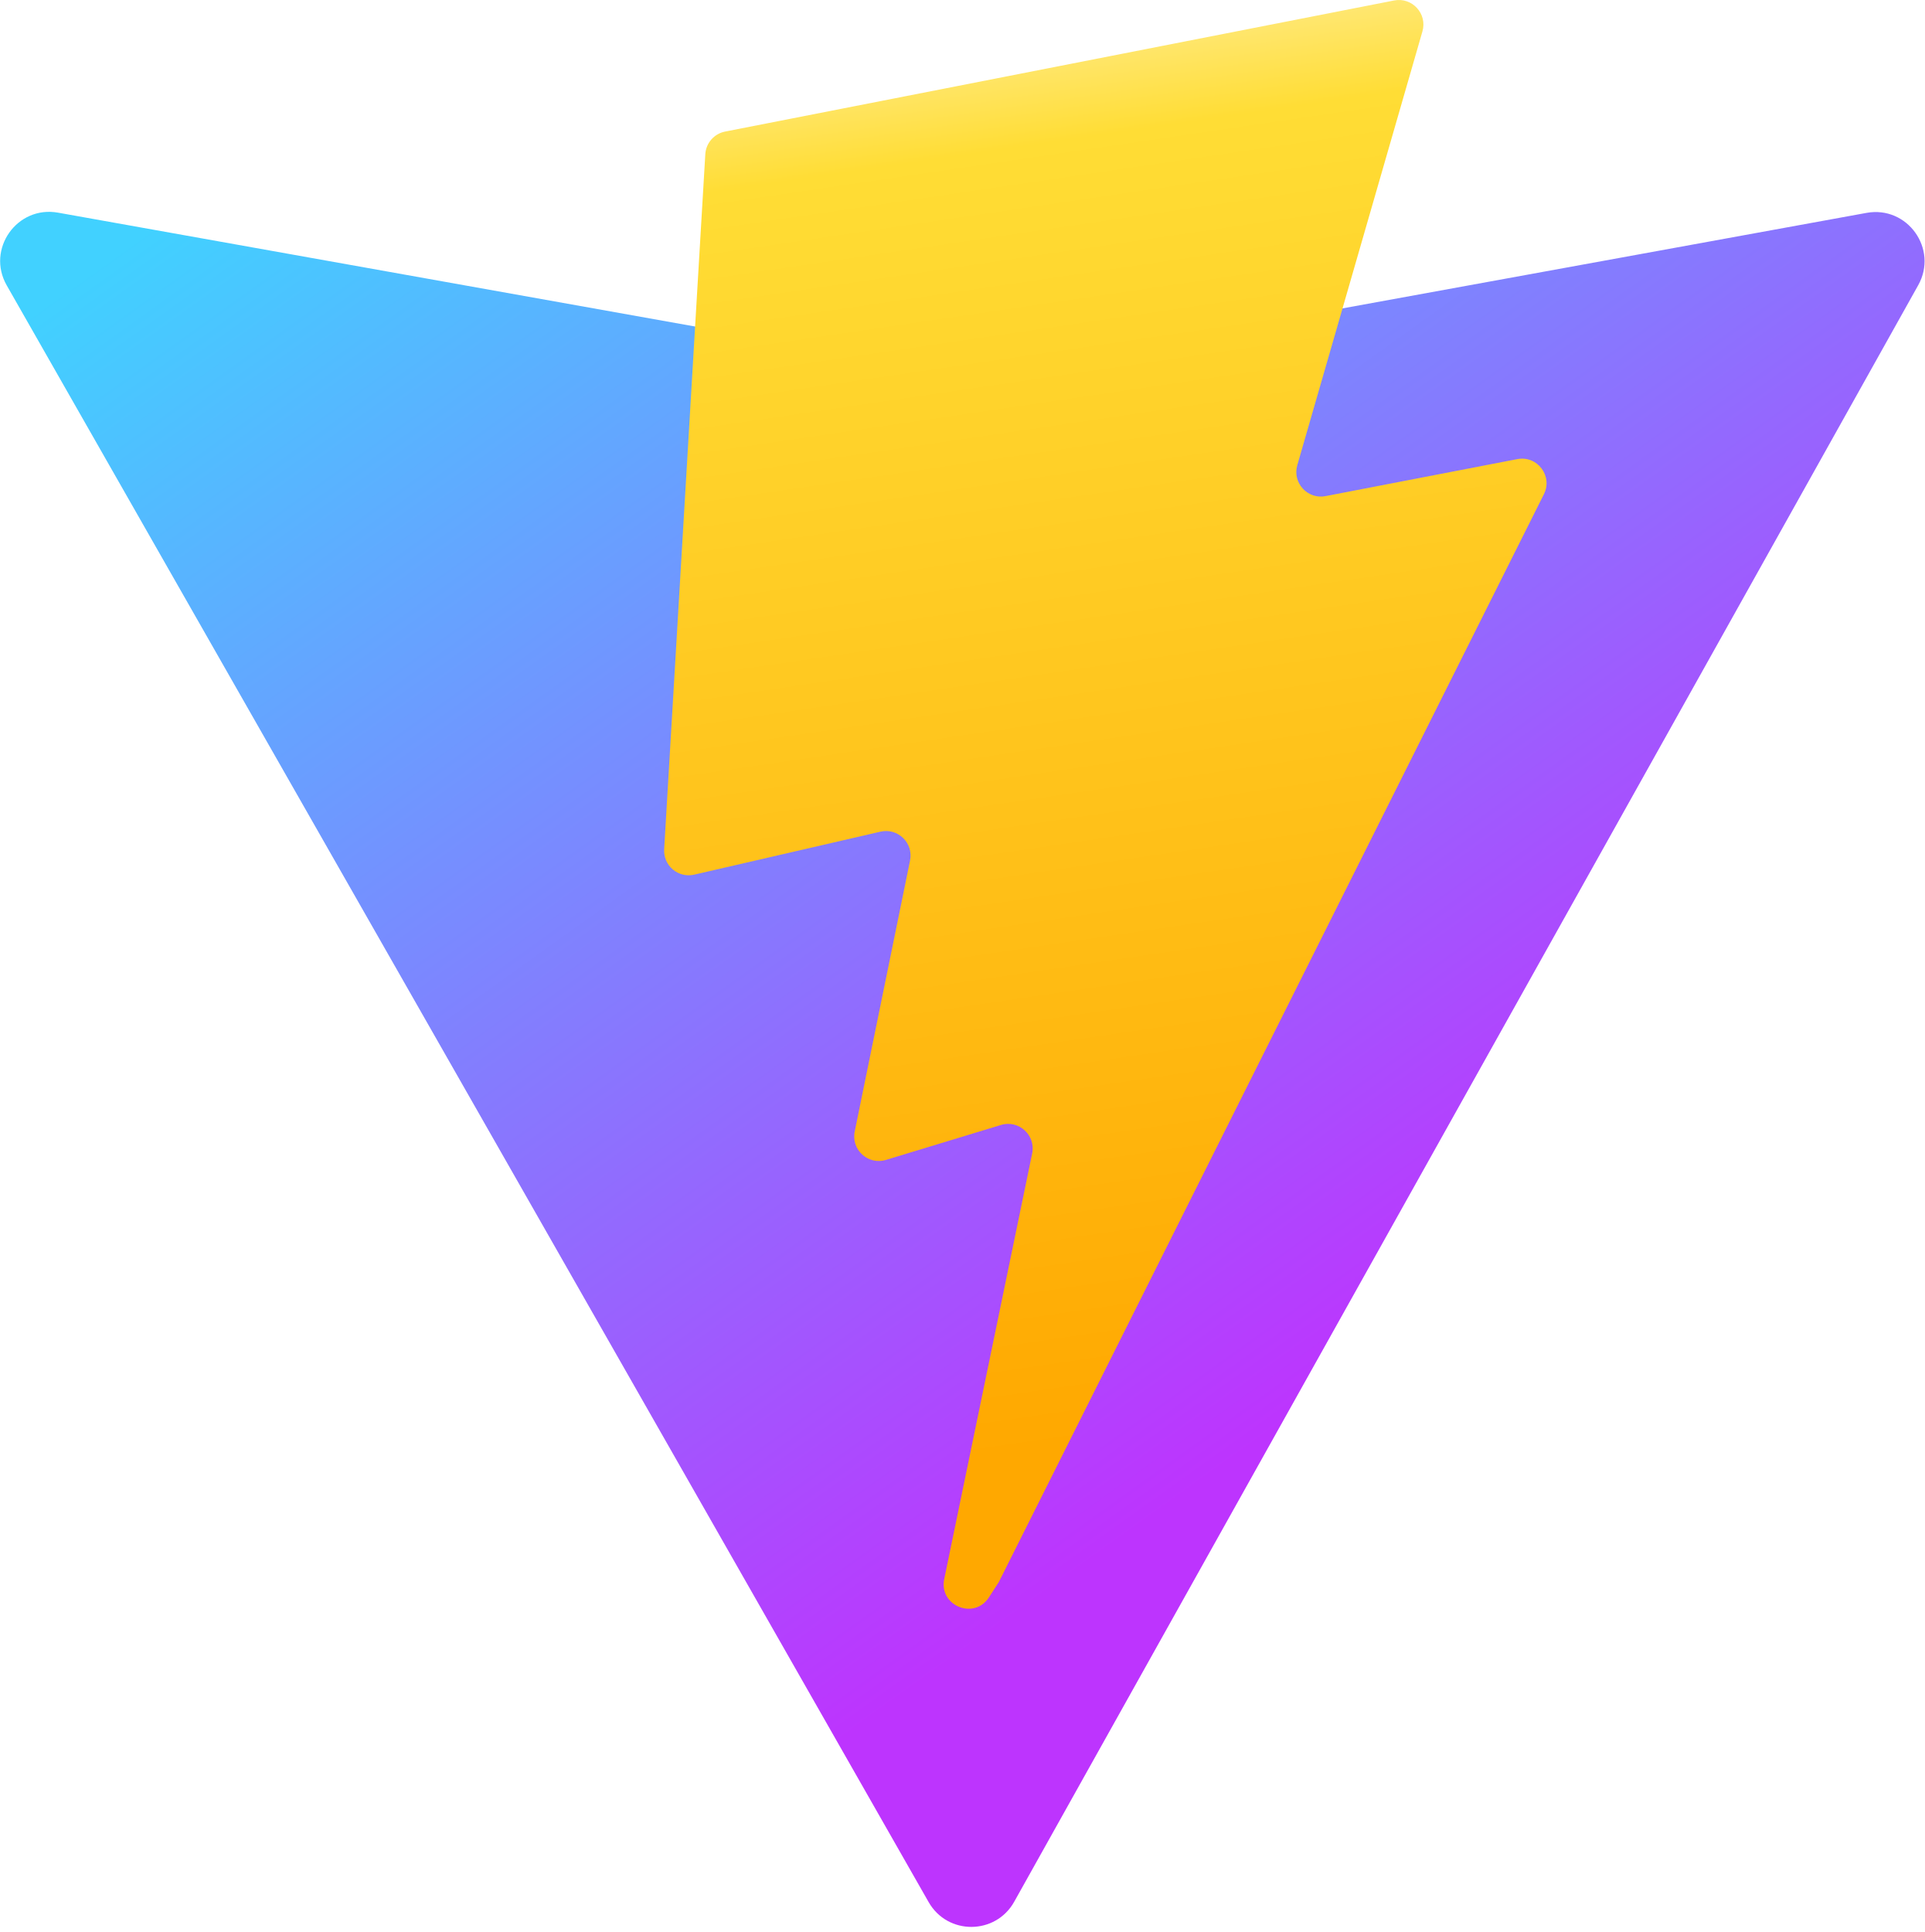
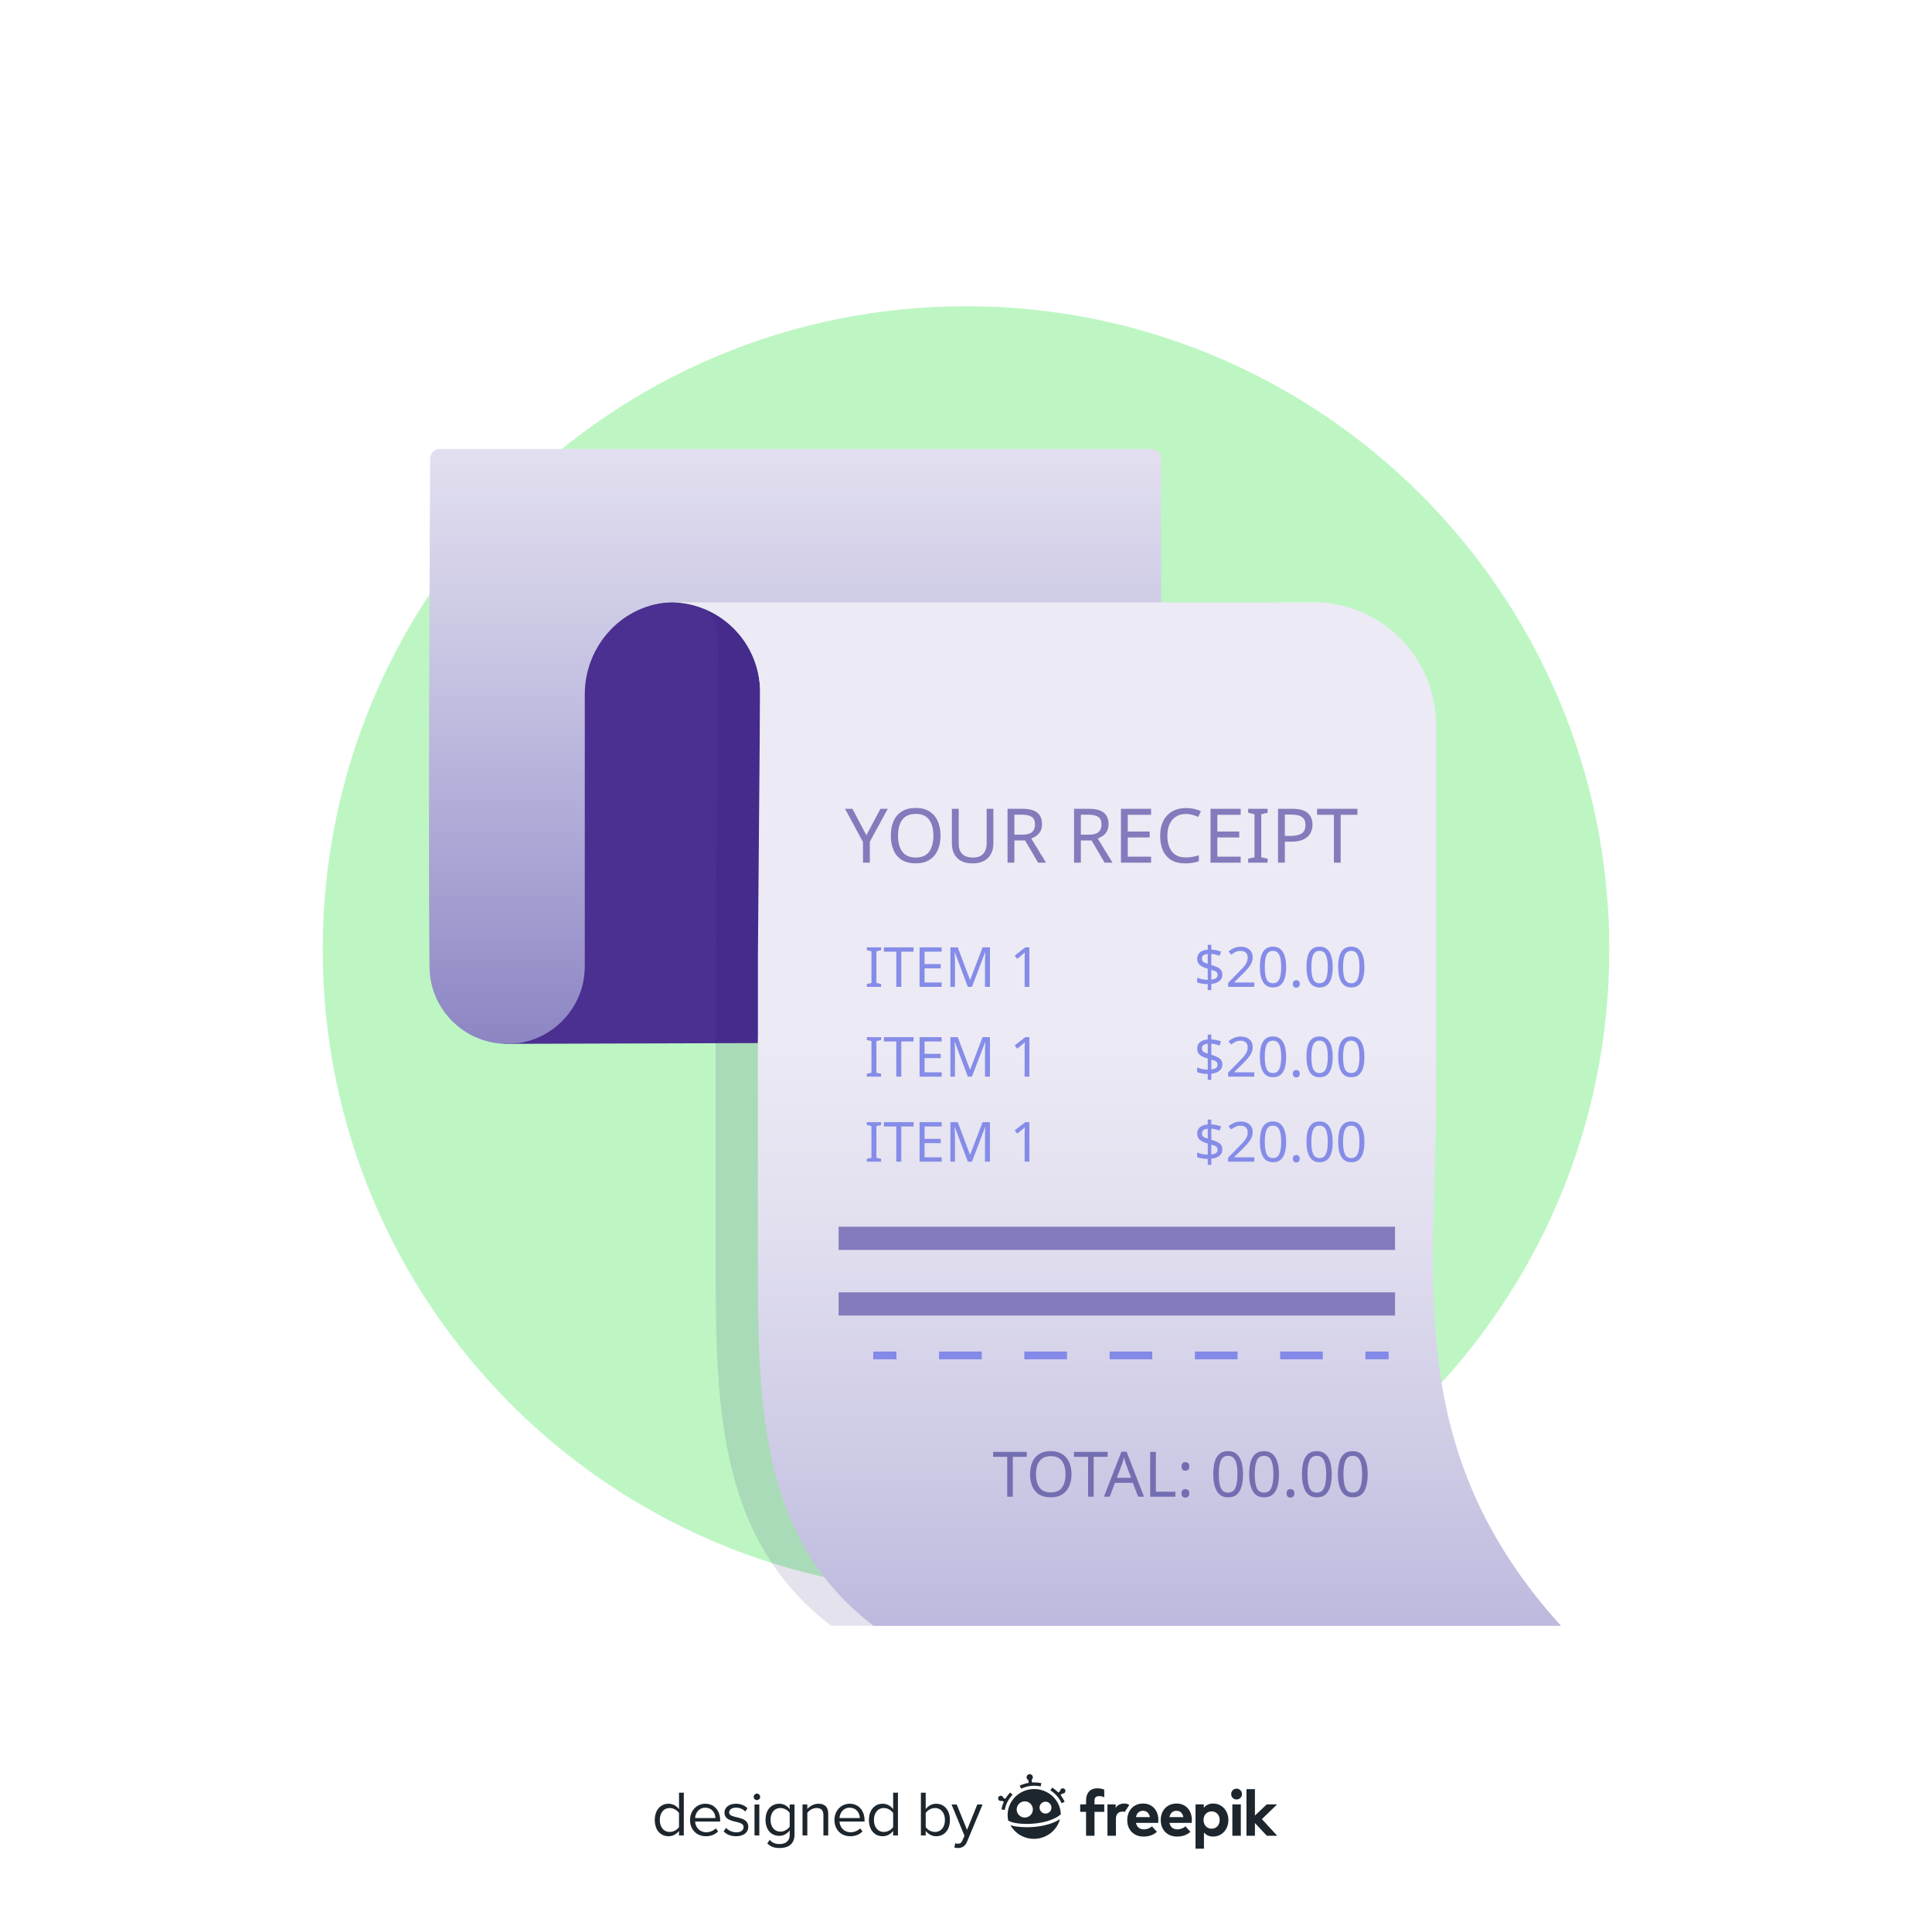
- <svg xmlns="http://www.w3.org/2000/svg" aria-hidden="true" role="img" class="iconify iconify--logos" width="31.88" height="32" preserveAspectRatio="xMidYMid meet" viewBox="0 0 256 257">
-   <defs>
-     <linearGradient id="IconifyId1813088fe1fbc01fb466" x1="-.828%" x2="57.636%" y1="7.652%" y2="78.411%">
-       <stop offset="0%" stop-color="#41D1FF" />
-       <stop offset="100%" stop-color="#BD34FE" />
-     </linearGradient>
-     <linearGradient id="IconifyId1813088fe1fbc01fb467" x1="43.376%" x2="50.316%" y1="2.242%" y2="89.03%">
-       <stop offset="0%" stop-color="#FFEA83" />
-       <stop offset="8.333%" stop-color="#FFDD35" />
-       <stop offset="100%" stop-color="#FFA800" />
-     </linearGradient>
-   </defs>
-   <path fill="url(#IconifyId1813088fe1fbc01fb466)" d="M255.153 37.938L134.897 252.976c-2.483 4.44-8.862 4.466-11.382.048L.875 37.958c-2.746-4.814 1.371-10.646 6.827-9.67l120.385 21.517a6.537 6.537 0 0 0 2.322-.004l117.867-21.483c5.438-.991 9.574 4.796 6.877 9.62Z" />
-   <path fill="url(#IconifyId1813088fe1fbc01fb467)" d="M185.432.063L96.44 17.501a3.268 3.268 0 0 0-2.634 3.014l-5.474 92.456a3.268 3.268 0 0 0 3.997 3.378l24.777-5.718c2.318-.535 4.413 1.507 3.936 3.838l-7.361 36.047c-.495 2.426 1.782 4.5 4.151 3.78l15.304-4.649c2.372-.72 4.652 1.36 4.15 3.788l-11.698 56.621c-.732 3.542 3.979 5.473 5.943 2.437l1.313-2.028l72.516-144.72c1.215-2.423-.88-5.186-3.54-4.672l-25.505 4.922c-2.396.462-4.435-1.77-3.759-4.114l16.646-57.705c.677-2.35-1.37-4.583-3.769-4.113Z" />
+ <svg xmlns="http://www.w3.org/2000/svg" version="1.1" x="0px" y="0px" viewBox="0 0 500 500" style="enable-background:new 0 0 500 500;" xml:space="preserve">
+   <g id="BACKGROUND">
+ </g>
+   <g id="OBJECTS">
+     <g>
+       <circle style="opacity:0.81;fill:#AEF4B5;" cx="250" cy="245.732" r="166.487" />
+       <path style="fill:#4B2F91;" d="M196.711,179.098c0-12.84-10.409-23.249-23.249-23.249h0c-12.84,0-23.249,10.409-23.249,23.249    v67.836l-19.81,23.217l65.746-0.203l0.562-23.014V179.098z" />
+       <linearGradient id="SVGID_1_" gradientUnits="userSpaceOnUse" x1="205.769" y1="82.312" x2="205.769" y2="315.365">
+         <stop offset="0" style="stop-color:#ECEAF4" />
+         <stop offset="0.135" style="stop-color:#E3E1F0" />
+         <stop offset="0.359" style="stop-color:#CAC7E4" />
+         <stop offset="0.567" style="stop-color:#AEAAD7" />
+         <stop offset="0.865" style="stop-color:#847CBE" />
+         <stop offset="0.994" style="stop-color:#696397" />
+       </linearGradient>
+       <path style="fill:url(#SVGID_1_);" d="M300.516,155.849v-37.126c0-1.409-1.142-2.551-2.551-2.551H113.879    c-1.404,0-2.544,1.132-2.551,2.536c-0.08,15.221-0.517,94.099-0.179,131.552c0.013,1.471,0.186,2.94,0.519,4.373    c0.324,1.395,0.799,2.755,1.414,4.048c0.605,1.273,1.346,2.48,2.204,3.598c0.854,1.111,1.824,2.133,2.889,3.044    c1.069,0.914,2.233,1.716,3.468,2.387c1.251,0.681,2.575,1.227,3.942,1.628c1.617,0.473,3.298,0.758,4.982,0.82    c1.566,0.058,3.141-0.073,4.677-0.384c1.384-0.279,2.737-0.706,4.031-1.27c1.271-0.555,2.485-1.242,3.615-2.047    c1.122-0.799,2.162-1.714,3.099-2.724c0.938-1.012,1.772-2.12,2.484-3.302c0.719-1.194,1.314-2.463,1.77-3.781    c0.466-1.348,0.787-2.745,0.957-4.161c0.096-0.801,0.144-1.608,0.144-2.414v-3.141v-67.279c0-12.606,9.803-23.343,22.401-23.791    c13.226-0.47,24.096,10.112,24.096,23.234" />
+       <path style="fill:#4D4D4D;" d="M196.711,172.047" />
+       <path style="fill:#4D4D4D;" d="M196.711,214.78" />
+       <path style="opacity:0.12;fill:#1B1464;" d="M185.199,246.934l0.562-67.836c0-12.84,2.431-23.249-10.409-23.249h153.586    c17.536,0,31.753,14.216,31.753,31.753v97.096c0,47.07-8.699,90.756,32.337,136.057h-1.631H215.093    c-30.253-23.148-29.894-59.067-29.894-97.161V246.934z" />
+       <linearGradient id="SVGID_00000059298025811275081860000011465429688972275644_" gradientUnits="userSpaceOnUse" x1="288.72" y1="267.312" x2="288.72" y2="601.337">
+         <stop offset="0" style="stop-color:#ECEAF4" />
+         <stop offset="0.135" style="stop-color:#E3E1F0" />
+         <stop offset="0.359" style="stop-color:#CAC7E4" />
+         <stop offset="0.567" style="stop-color:#AEAAD7" />
+         <stop offset="0.865" style="stop-color:#847CBE" />
+         <stop offset="0.994" style="stop-color:#696397" />
+       </linearGradient>
+       <path style="fill:url(#SVGID_00000059298025811275081860000011465429688972275644_);" d="M371.64,284.698v-97.096    c0-17.536-14.216-31.753-31.753-31.753H173.462c12.84,0,23.249,10.409,23.249,23.249l-0.562,67.836v76.66    c0,38.093-0.359,74.013,29.894,97.161h176.303h1.631C362.941,375.454,371.64,331.768,371.64,284.698z" />
+       <g>
+         <text transform="matrix(1 0 0 1 218.7022 223.2516)" style="fill:#837BBC; font-family:'OpenSans-Bold'; font-size:19.514px;">YOUR RECEIPT</text>
+         <g>
+           <g>
+             <line style="fill:none;stroke:#8289E8;stroke-width:2;stroke-miterlimit:10;" x1="225.999" y1="350.783" x2="231.999" y2="350.783" />
+             <line style="fill:none;stroke:#8289E8;stroke-width:2;stroke-miterlimit:10;stroke-dasharray:11.034,11.034;" x1="243.033" y1="350.783" x2="347.859" y2="350.783" />
+             <line style="fill:none;stroke:#8289E8;stroke-width:2;stroke-miterlimit:10;" x1="353.376" y1="350.783" x2="359.376" y2="350.783" />
+           </g>
+         </g>
+         <g>
+           <text transform="matrix(1 0 0 1 223.7489 255.4054)" style="fill:#858CE8; font-family:'OpenSans-Bold'; font-size:14.349px;">ITEM 1</text>
+           <text transform="matrix(1 0 0 1 308.9399 255.4054)" style="fill:#858CE8; font-family:'OpenSans-Bold'; font-size:14.349px;">$20.00</text>
+         </g>
+         <g>
+           <text transform="matrix(1 0 0 1 223.7489 278.6432)" style="fill:#858CE8; font-family:'OpenSans-Bold'; font-size:14.349px;">ITEM 1</text>
+           <text transform="matrix(1 0 0 1 308.9399 278.6432)" style="fill:#858CE8; font-family:'OpenSans-Bold'; font-size:14.349px;">$20.00</text>
+         </g>
+         <g>
+           <text transform="matrix(1 0 0 1 223.7487 300.6432)" style="fill:#858CE8; font-family:'OpenSans-Bold'; font-size:14.349px;">ITEM 1</text>
+           <text transform="matrix(1 0 0 1 308.9397 300.6432)" style="fill:#858CE8; font-family:'OpenSans-Bold'; font-size:14.349px;">$20.00</text>
+         </g>
+         <text transform="matrix(1 0 0 1 256.8669 387.35)" style="opacity:0.76;fill:#5852A0; font-family:'OpenSans-Bold'; font-size:16.26px;">TOTAL: 00.00</text>
+         <line style="fill:none;stroke:#837BBC;stroke-width:6;stroke-miterlimit:10;" x1="217.031" y1="320.472" x2="361.031" y2="320.472" />
+         <line style="fill:none;stroke:#837BBC;stroke-width:6;stroke-miterlimit:10;" x1="217.031" y1="337.456" x2="361.031" y2="337.456" />
+       </g>
+     </g>
+   </g>
+   <g id="DESIGNEDBYFREEPIK">
+     <g>
+       <g id="XMLID_319_">
+         <g id="XMLID_338_">
+           <path id="XMLID_346_" style="fill:#1D262D;" d="M261.442,463.892c-0.49,0.502-0.91,1.054-1.255,1.646l-0.527-0.273      c-0.076-0.337-0.396-0.569-0.746-0.528c-0.375,0.044-0.643,0.384-0.599,0.759c0.044,0.375,0.384,0.643,0.758,0.599      c0.074-0.009,0.144-0.029,0.208-0.059l0.511,0.265c-0.284,0.627-0.49,1.289-0.611,1.975l0.845,0.149      c0.26-1.479,0.962-2.839,2.029-3.932L261.442,463.892z" />
+           <path id="XMLID_345_" style="fill:#1D262D;" d="M267.656,461.285c-0.194,0-0.386,0.007-0.577,0.019l-0.083-0.709      c0.212-0.169,0.335-0.44,0.301-0.73c-0.052-0.445-0.456-0.763-0.901-0.711c-0.445,0.052-0.763,0.455-0.711,0.901      c0.034,0.288,0.214,0.522,0.458,0.638l0.083,0.707c-0.808,0.132-1.589,0.376-2.332,0.732l0.37,0.774      c1.058-0.506,2.199-0.762,3.392-0.762c0.562,0,1.124,0.06,1.67,0.178l0.182-0.839      C268.903,461.352,268.279,461.285,267.656,461.285z" />
+           <path id="XMLID_344_" style="fill:#1D262D;" d="M275.133,464.17c0.375-0.046,0.641-0.387,0.595-0.761      c-0.046-0.375-0.387-0.641-0.761-0.595c-0.35,0.043-0.606,0.344-0.6,0.689l-0.471,0.411c-0.473-0.487-1.007-0.92-1.594-1.29      l-0.458,0.726c1.284,0.809,2.288,1.955,2.903,3.313l0.782-0.354c-0.284-0.627-0.643-1.214-1.067-1.75l0.455-0.397      C274.986,464.175,275.059,464.179,275.133,464.17z" />
+           <path id="XMLID_343_" style="fill:#1D262D;" d="M267.036,472.845c-0.437,0.026-0.878,0.039-1.31,0.039      c-0.997,0-1.962-0.069-2.807-0.203c-0.442-0.07-0.958-0.176-1.438-0.331c1.185,2.107,3.476,3.539,6.102,3.539      c3.233,0,5.959-2.17,6.737-5.1c-0.772,0.509-1.705,0.935-2.784,1.271C270.201,472.478,268.643,472.749,267.036,472.845z" />
+           <path id="XMLID_339_" style="fill:#1D262D;" d="M267.656,463.002c-3.796,0-6.884,3.019-6.884,6.73      c0,0.482,0.052,0.962,0.155,1.428c0.763,0.547,3.064,1.008,6.055,0.828c3.261-0.196,5.998-1.084,7.556-2.444      c-0.006-0.221-0.023-0.442-0.051-0.659C274.056,465.531,271.12,463.002,267.656,463.002z M265.211,470.38      c-1.155,0-2.095-0.94-2.095-2.095c0-1.155,0.94-2.095,2.095-2.095c1.155,0,2.095,0.94,2.095,2.095      C267.306,469.44,266.366,470.38,265.211,470.38z M270.576,469.351c-0.849,0-1.54-0.691-1.54-1.54      c0-0.849,0.691-1.541,1.54-1.541c0.849,0,1.541,0.691,1.541,1.541C272.116,468.66,271.425,469.351,270.576,469.351z" />
+         </g>
+         <path id="XMLID_336_" style="fill:#1D262D;" d="M285.779,465.116c-0.334-0.131-0.912-0.35-1.565-0.269     c-0.624,0.078-0.956,0.386-0.956,1.14v0.981h2.523v1.945h-2.523v6.177h-2.188v-6.177h-1.517v-1.945h1.517v-1.006     c0-1.902,1.014-3.151,2.908-3.151c0.728,0,1.31,0.138,1.8,0.349L285.779,465.116z" />
+         <path id="XMLID_334_" style="fill:#1D262D;" d="M291.104,468.89c-0.2-0.034-0.405-0.052-0.596-0.052     c-1.014,0-1.71,0.62-1.71,1.827v4.425h-2.188v-8.122h2.12v0.888c0.511-0.763,1.291-1.106,2.288-1.106     c0.469,0,0.96,0.144,1.239,0.381L291.104,468.89z" />
+         <path id="XMLID_331_" style="fill:#1D262D;" d="M299.786,471.017c0,0.251-0.017,0.553-0.042,0.738h-5.758     c0.235,1.173,1.056,1.685,2.087,1.685c0.704,0,1.467-0.285,2.053-0.779l1.282,1.408c-0.922,0.846-2.095,1.232-3.461,1.232     c-2.489,0-4.216-1.693-4.216-4.249c0-2.556,1.676-4.3,4.107-4.3C298.177,466.75,299.778,468.485,299.786,471.017z      M293.995,470.262h3.595c-0.201-1.039-0.83-1.626-1.768-1.626C294.791,468.636,294.187,469.257,293.995,470.262z" />
+         <path id="XMLID_328_" style="fill:#1D262D;" d="M308.453,471.017c0,0.251-0.017,0.553-0.042,0.738h-5.758     c0.235,1.173,1.056,1.685,2.087,1.685c0.704,0,1.467-0.285,2.053-0.779l1.282,1.408c-0.922,0.846-2.095,1.232-3.461,1.232     c-2.489,0-4.216-1.693-4.216-4.249c0-2.556,1.676-4.3,4.107-4.3C306.843,466.75,308.444,468.485,308.453,471.017z      M302.661,470.262h3.596c-0.201-1.039-0.83-1.626-1.768-1.626C303.457,468.636,302.854,469.257,302.661,470.262z" />
+         <path id="XMLID_325_" style="fill:#1D262D;" d="M317.903,471.025c0,2.439-1.693,4.275-3.931,4.275     c-1.09,0-1.861-0.428-2.389-1.056v4.199h-2.179v-11.474h2.137v0.897c0.528-0.662,1.307-1.115,2.422-1.115     C316.21,466.75,317.903,468.586,317.903,471.025z M311.475,471.025c0,1.282,0.846,2.238,2.087,2.238     c1.291,0,2.095-0.997,2.095-2.238c0-1.24-0.805-2.238-2.095-2.238C312.321,468.787,311.475,469.742,311.475,471.025z" />
+         <path id="XMLID_322_" style="fill:#1D262D;" d="M321.418,464.311c0,0.788-0.612,1.391-1.4,1.391     c-0.788,0-1.391-0.603-1.391-1.391c0-0.788,0.604-1.408,1.391-1.408C320.806,462.903,321.418,463.524,321.418,464.311z      M321.124,475.09h-2.188v-8.122h2.188V475.09z" />
+         <path id="XMLID_320_" style="fill:#1D262D;" d="M324.775,469.86l3.059-2.892h2.682l-3.939,3.822l3.964,4.3h-2.69l-3.076-3.285     v3.285h-2.188v-12.069h2.188V469.86z" />
+       </g>
+       <g>
+         <path style="fill:#1D262D;" d="M175.729,475.016v-1.194c-0.597,0.813-1.576,1.393-2.704,1.393c-2.09,0-3.566-1.592-3.566-4.196     c0-2.555,1.46-4.213,3.566-4.213c1.078,0,2.057,0.531,2.704,1.41v-4.263h1.244v11.064H175.729z M175.729,472.843v-3.633     c-0.448-0.697-1.41-1.294-2.405-1.294c-1.609,0-2.571,1.327-2.571,3.102c0,1.775,0.962,3.085,2.571,3.085     C174.319,474.104,175.281,473.54,175.729,472.843z" />
+         <path style="fill:#1D262D;" d="M178.582,471.002c0-2.322,1.659-4.197,3.948-4.197c2.422,0,3.848,1.891,3.848,4.296v0.316h-6.486     c0.1,1.509,1.161,2.77,2.886,2.77c0.912,0,1.841-0.365,2.471-1.012l0.597,0.813c-0.796,0.796-1.874,1.227-3.185,1.227     C180.29,475.215,178.582,473.507,178.582,471.002z M182.513,467.834c-1.709,0-2.555,1.443-2.621,2.67h5.258     C185.134,469.31,184.337,467.834,182.513,467.834z" />
+         <path style="fill:#1D262D;" d="M187.273,473.955l0.647-0.895c0.531,0.614,1.543,1.145,2.637,1.145     c1.228,0,1.891-0.581,1.891-1.377c0-1.94-4.96-0.746-4.96-3.716c0-1.244,1.078-2.306,2.985-2.306c1.36,0,2.323,0.514,2.969,1.161     l-0.581,0.863c-0.481-0.581-1.36-1.012-2.389-1.012c-1.095,0-1.775,0.547-1.775,1.261c0,1.758,4.96,0.597,4.96,3.716     c0,1.344-1.078,2.422-3.151,2.422C189.197,475.215,188.086,474.817,187.273,473.955z" />
+         <path style="fill:#1D262D;" d="M195.053,465.031c0-0.464,0.382-0.846,0.829-0.846c0.465,0,0.846,0.381,0.846,0.846     c0,0.465-0.381,0.829-0.846,0.829C195.434,465.86,195.053,465.495,195.053,465.031z M195.268,475.016v-8.012h1.244v8.012H195.268     z" />
+         <path style="fill:#1D262D;" d="M198.569,477.073l0.63-0.929c0.663,0.796,1.46,1.095,2.604,1.095c1.327,0,2.571-0.647,2.571-2.405     v-1.145c-0.581,0.813-1.559,1.427-2.687,1.427c-2.09,0-3.566-1.559-3.566-4.147c0-2.571,1.46-4.163,3.566-4.163     c1.078,0,2.04,0.531,2.687,1.41v-1.211h1.244v7.78c0,2.654-1.858,3.483-3.815,3.483     C200.443,478.267,199.514,478.002,198.569,477.073z M204.374,472.711v-3.5c-0.432-0.697-1.393-1.294-2.389-1.294     c-1.609,0-2.571,1.277-2.571,3.052c0,1.758,0.962,3.052,2.571,3.052C202.981,474.021,203.943,473.408,204.374,472.711z" />
+         <path style="fill:#1D262D;" d="M213.099,475.016v-5.242c0-1.41-0.713-1.858-1.791-1.858c-0.979,0-1.908,0.597-2.372,1.244v5.855     h-1.244v-8.012h1.244v1.161c0.564-0.663,1.658-1.36,2.853-1.36c1.675,0,2.555,0.846,2.555,2.588v5.623H213.099z" />
+         <path style="fill:#1D262D;" d="M215.952,471.002c0-2.322,1.659-4.197,3.948-4.197c2.422,0,3.848,1.891,3.848,4.296v0.316h-6.486     c0.099,1.509,1.161,2.77,2.886,2.77c0.912,0,1.841-0.365,2.472-1.012l0.597,0.813c-0.796,0.796-1.874,1.227-3.185,1.227     C217.66,475.215,215.952,473.507,215.952,471.002z M219.883,467.834c-1.708,0-2.555,1.443-2.621,2.67h5.258     C222.503,469.31,221.707,467.834,219.883,467.834z" />
+         <path style="fill:#1D262D;" d="M231.146,475.016v-1.194c-0.597,0.813-1.576,1.393-2.704,1.393c-2.09,0-3.566-1.592-3.566-4.196     c0-2.555,1.46-4.213,3.566-4.213c1.078,0,2.057,0.531,2.704,1.41v-4.263h1.244v11.064H231.146z M231.146,472.843v-3.633     c-0.448-0.697-1.41-1.294-2.405-1.294c-1.609,0-2.571,1.327-2.571,3.102c0,1.775,0.962,3.085,2.571,3.085     C229.736,474.104,230.697,473.54,231.146,472.843z" />
+         <path style="fill:#1D262D;" d="M238.327,475.016v-11.064h1.244v4.263c0.647-0.879,1.609-1.41,2.704-1.41     c2.09,0,3.566,1.659,3.566,4.213c0,2.604-1.476,4.196-3.566,4.196c-1.128,0-2.107-0.581-2.704-1.393v1.194H238.327z      M241.96,474.104c1.626,0,2.588-1.31,2.588-3.085c0-1.775-0.962-3.102-2.588-3.102c-0.979,0-1.957,0.597-2.388,1.294v3.633     C240.003,473.54,240.981,474.104,241.96,474.104z" />
+         <path style="fill:#1D262D;" d="M247.201,477.023c0.182,0.083,0.481,0.133,0.68,0.133c0.547,0,0.912-0.182,1.194-0.846     l0.531-1.211l-3.351-8.095h1.344l2.671,6.569l2.654-6.569h1.36l-4.014,9.637c-0.481,1.161-1.294,1.609-2.356,1.625     c-0.265,0-0.68-0.05-0.912-0.116L247.201,477.023z" />
+       </g>
+     </g>
+   </g>
</svg>
